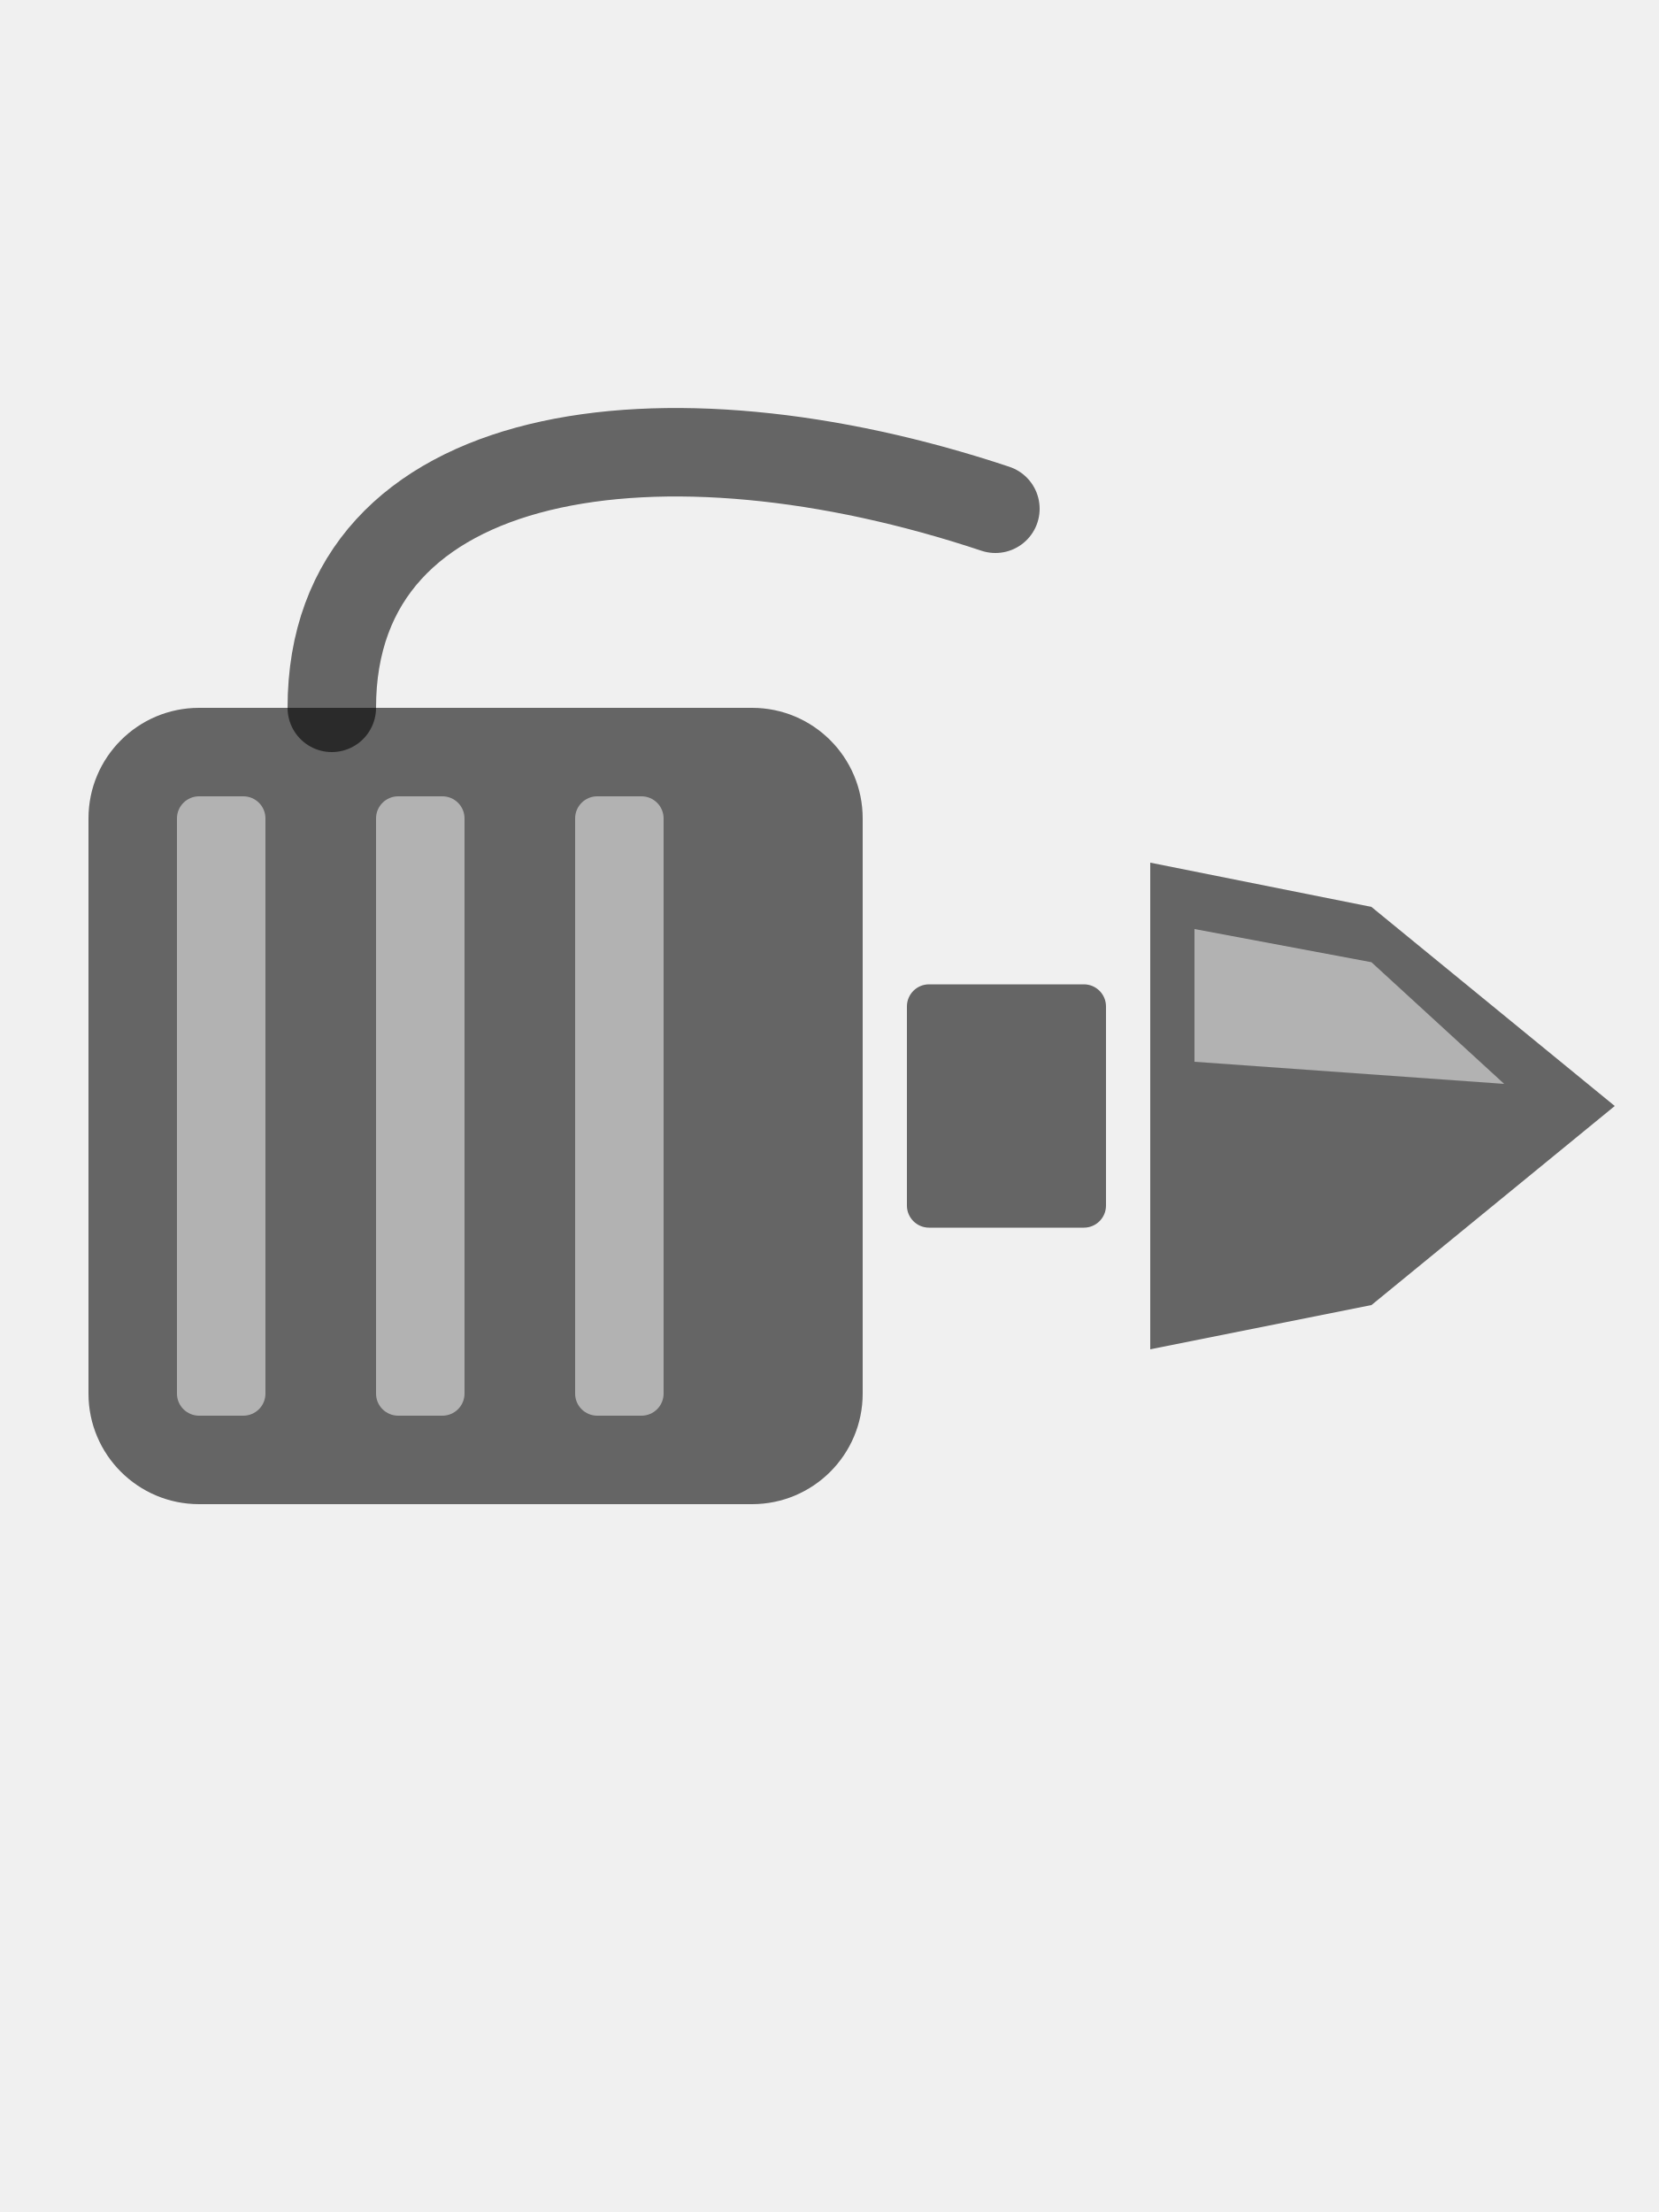
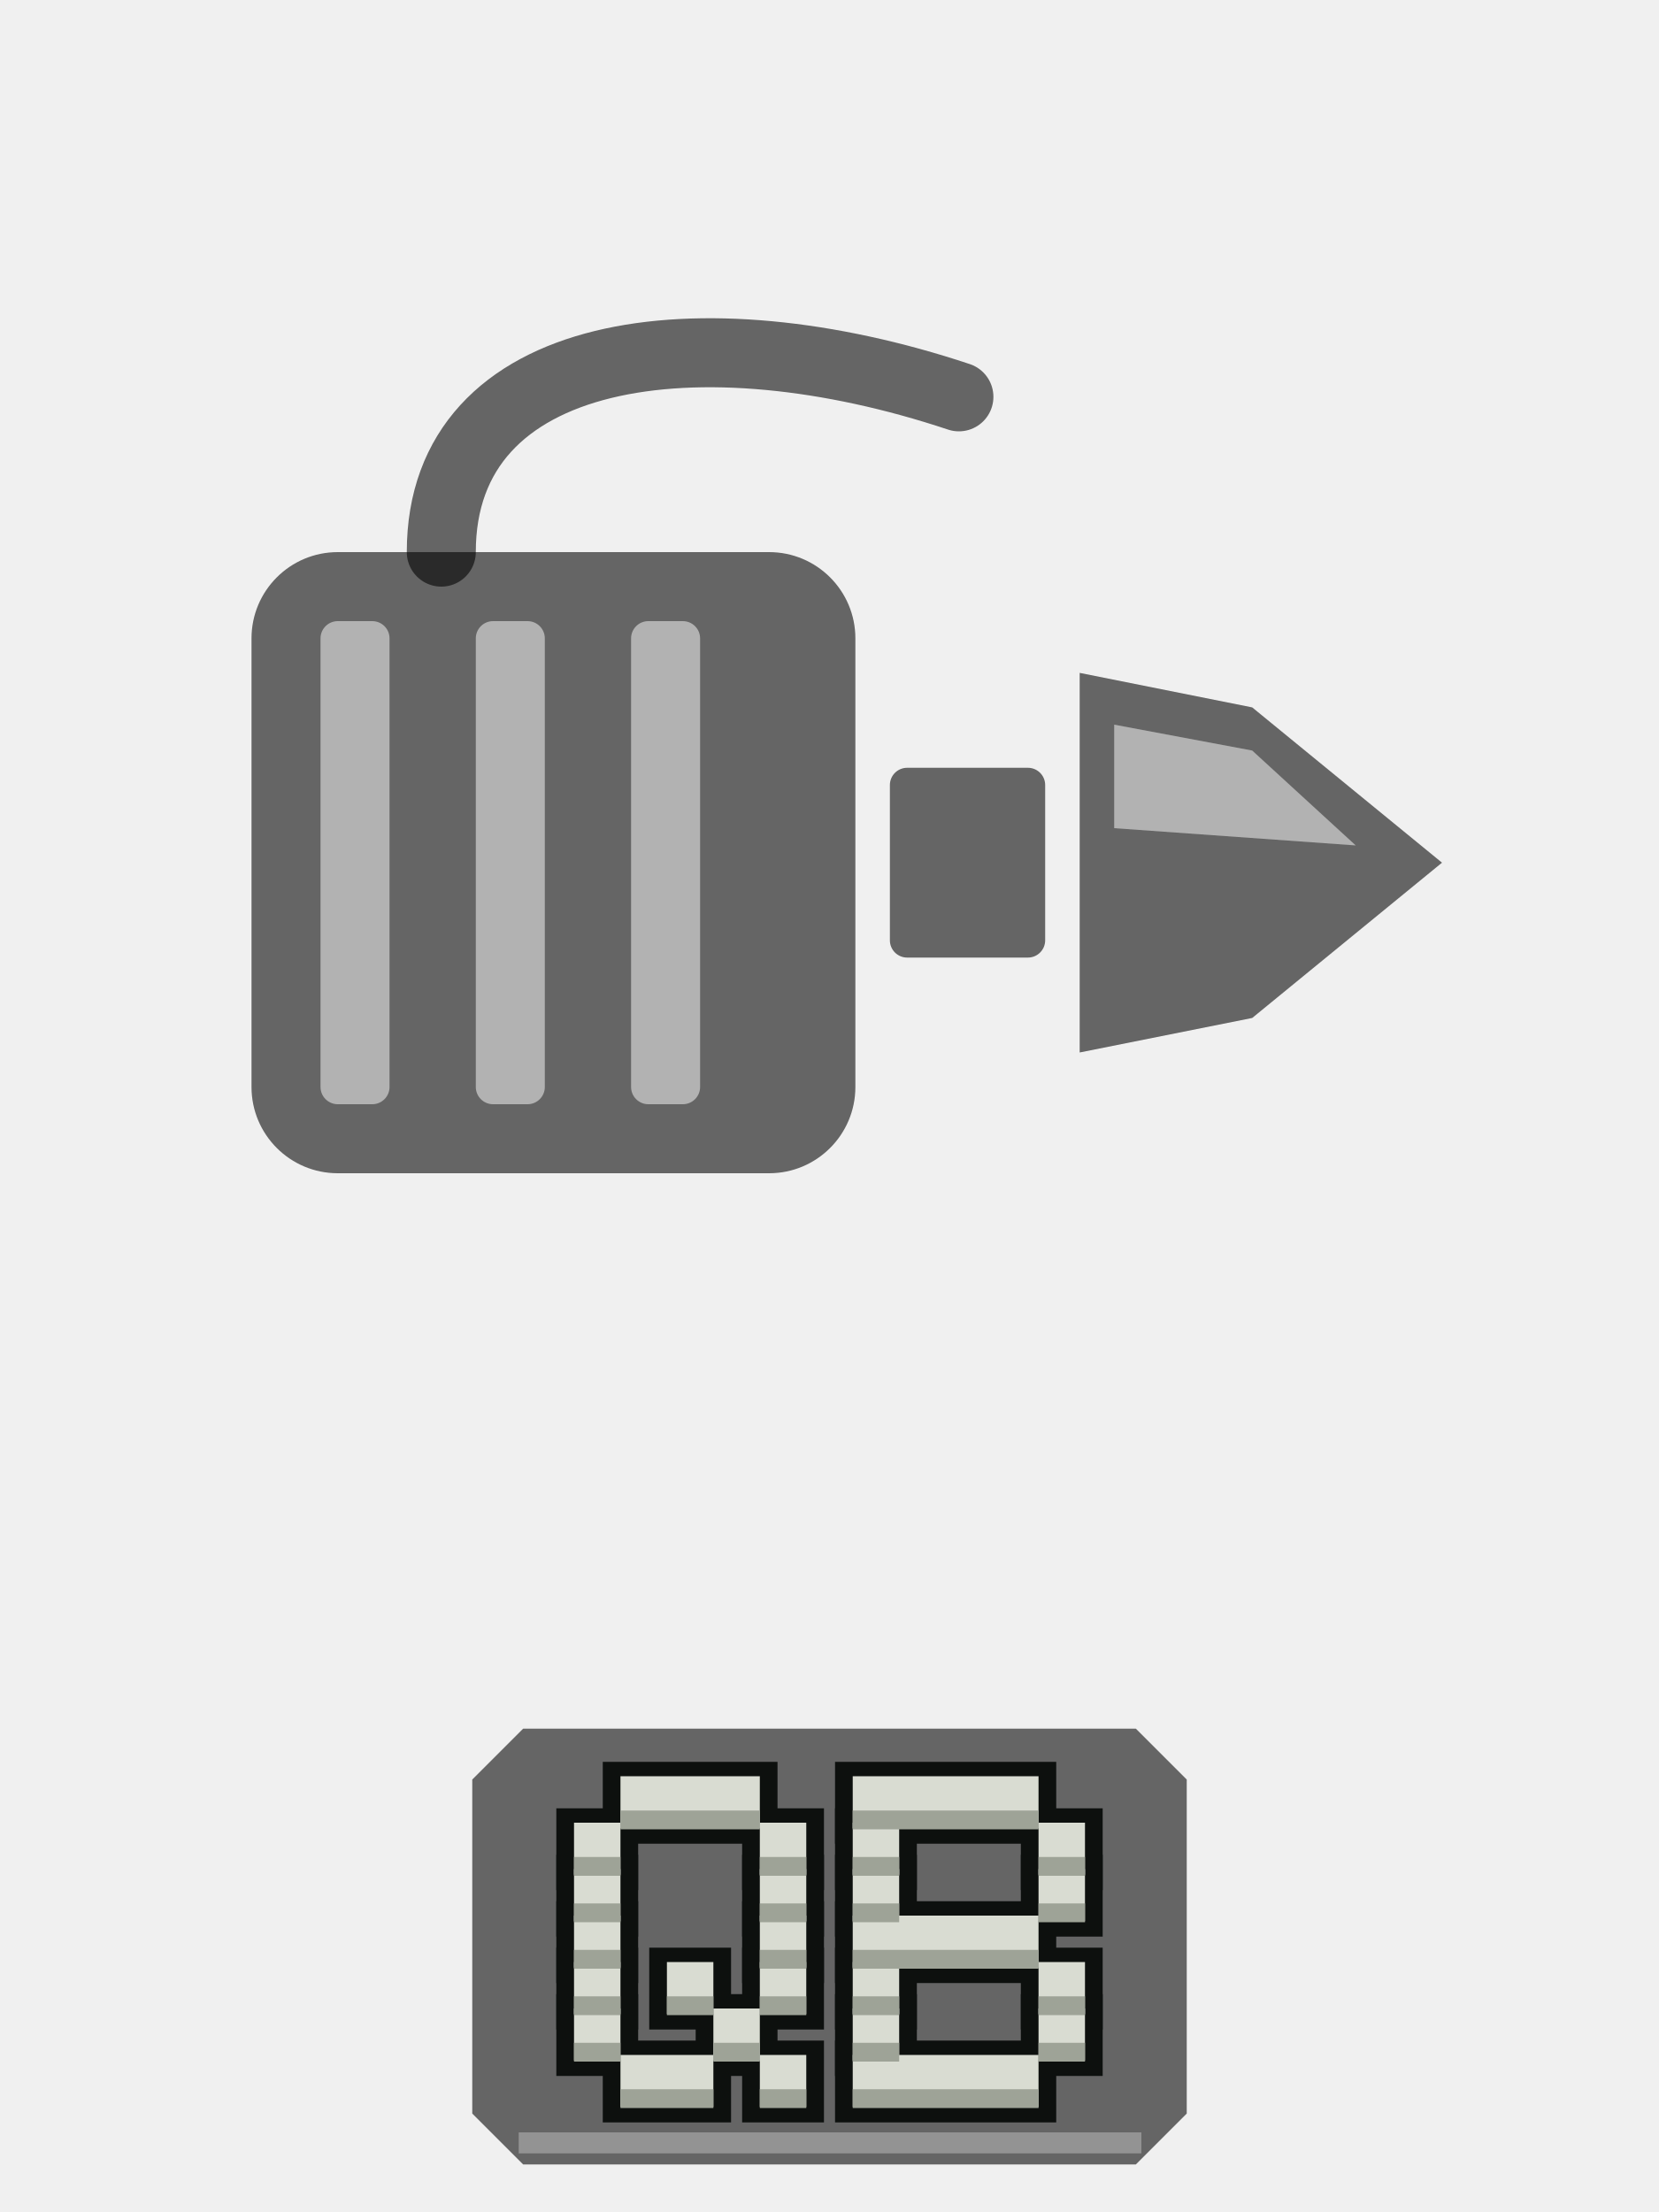
<svg xmlns="http://www.w3.org/2000/svg" viewBox="0 0 150 200">
-   <rect x="8" y="64" width="70" height="72" rx="10" fill="#000000" fill-opacity="0.58" />
-   <rect x="16" y="72" width="8" height="56" rx="2" fill="#ffffff" fill-opacity="0.5" />
-   <rect x="34" y="72" width="8" height="56" rx="2" fill="#ffffff" fill-opacity="0.5" />
-   <rect x="52" y="72" width="8" height="56" rx="2" fill="#ffffff" fill-opacity="0.5" />
-   <rect x="82" y="89" width="18" height="22" rx="2" fill="#000000" fill-opacity="0.58" />
-   <polygon points="104,78 124,82 146,100 124,118 104,122" fill="#000000" fill-opacity="0.58" />
-   <polygon points="108,84 124,87 136,98 108,96" fill="#ffffff" fill-opacity="0.5" />
-   <path d="M 30 64 C 30 40 60 36 90 46" fill="none" stroke="#000000" stroke-opacity="0.58" stroke-width="8" stroke-linecap="round" stroke-linejoin="round" />
+   <g transform="translate(16.5 0) scale(0.78)">
+     <rect x="8" y="64" width="70" height="72" rx="10" fill="#000000" fill-opacity="0.58" />
+     <rect x="16" y="72" width="8" height="56" rx="2" fill="#ffffff" fill-opacity="0.5" />
+     <rect x="34" y="72" width="8" height="56" rx="2" fill="#ffffff" fill-opacity="0.5" />
+     <rect x="52" y="72" width="8" height="56" rx="2" fill="#ffffff" fill-opacity="0.5" />
+     <rect x="82" y="89" width="18" height="22" rx="2" fill="#000000" fill-opacity="0.58" />
+     <polygon points="104,78 124,82 146,100 124,118 104,122" fill="#000000" fill-opacity="0.58" />
+     <polygon points="108,84 124,87 136,98 108,96" fill="#ffffff" fill-opacity="0.5" />
+     <path d="M 30 64 C 30 40 60 36 90 46" fill="none" stroke="#000000" stroke-opacity="0.58" stroke-width="8" stroke-linecap="round" stroke-linejoin="round" />
+   </g>
+   <polygon points="47.3,156.3 102.7,156.3 107.3,160.9 107.3,191.1 102.7,195.7 47.3,195.7 42.7,191.1 42.7,160.9" fill="#000000" fill-opacity="0.58" />
+   <rect x="46.9" y="192.8" width="56.3" height="1.9" fill="#ffffff" fill-opacity="0.3" />
+   <rect x="54.5" y="159.3" width="15.8" height="7.4" fill="#0d100e" />
+   <rect x="50.3" y="163.5" width="7.4" height="7.4" fill="#0d100e" />
+   <rect x="67.1" y="163.5" width="7.4" height="7.4" fill="#0d100e" />
+   <rect x="50.3" y="167.7" width="7.4" height="7.4" fill="#0d100e" />
+   <rect x="67.1" y="167.7" width="7.4" height="7.4" fill="#0d100e" />
+   <rect x="50.3" y="171.9" width="7.4" height="7.4" fill="#0d100e" />
+   <rect x="67.1" y="171.9" width="7.4" height="7.4" fill="#0d100e" />
+   <rect x="50.3" y="176.1" width="7.4" height="7.4" fill="#0d100e" />
+   <rect x="58.7" y="176.1" width="7.4" height="7.4" fill="#0d100e" />
+   <rect x="67.1" y="176.1" width="7.4" height="7.4" fill="#0d100e" />
+   <rect x="50.3" y="180.3" width="7.4" height="7.4" fill="#0d100e" />
+   <rect x="62.9" y="180.3" width="7.4" height="7.4" fill="#0d100e" />
+   <rect x="54.5" y="184.5" width="11.6" height="7.4" fill="#0d100e" />
+   <rect x="67.1" y="184.5" width="7.4" height="7.4" fill="#0d100e" />
+   <rect x="75.5" y="159.3" width="20" height="7.4" fill="#0d100e" />
+   <rect x="75.5" y="163.5" width="7.4" height="7.4" fill="#0d100e" />
+   <rect x="92.3" y="163.5" width="7.4" height="7.4" fill="#0d100e" />
+   <rect x="75.5" y="167.7" width="7.4" height="7.4" fill="#0d100e" />
+   <rect x="92.3" y="167.7" width="7.4" height="7.4" fill="#0d100e" />
+   <rect x="75.5" y="171.9" width="20" height="7.4" fill="#0d100e" />
+   <rect x="75.5" y="176.1" width="7.4" height="7.4" fill="#0d100e" />
+   <rect x="92.3" y="176.1" width="7.4" height="7.4" fill="#0d100e" />
+   <rect x="75.5" y="180.3" width="7.4" height="7.4" fill="#0d100e" />
+   <rect x="92.3" y="180.3" width="7.4" height="7.4" fill="#0d100e" />
+   <rect x="75.5" y="184.5" width="20" height="7.4" fill="#0d100e" />
+   <rect x="56.1" y="160.6" width="12.6" height="4.7" fill="#d9dcd2" />
+   <rect x="51.9" y="164.8" width="4.2" height="4.7" fill="#d9dcd2" />
+   <rect x="68.7" y="164.8" width="4.2" height="4.7" fill="#d9dcd2" />
+   <rect x="51.9" y="169" width="4.2" height="4.7" fill="#d9dcd2" />
+   <rect x="68.7" y="169" width="4.2" height="4.7" fill="#d9dcd2" />
+   <rect x="51.9" y="173.2" width="4.2" height="4.7" fill="#d9dcd2" />
+   <rect x="68.7" y="173.2" width="4.2" height="4.7" fill="#d9dcd2" />
+   <rect x="51.9" y="177.4" width="4.2" height="4.7" fill="#d9dcd2" />
+   <rect x="60.3" y="177.4" width="4.2" height="4.7" fill="#d9dcd2" />
+   <rect x="68.7" y="177.4" width="4.2" height="4.7" fill="#d9dcd2" />
+   <rect x="51.9" y="181.6" width="4.2" height="4.7" fill="#d9dcd2" />
+   <rect x="64.5" y="181.6" width="4.2" height="4.7" fill="#d9dcd2" />
+   <rect x="56.1" y="185.8" width="8.4" height="4.7" fill="#d9dcd2" />
+   <rect x="68.7" y="185.8" width="4.2" height="4.7" fill="#d9dcd2" />
+   <rect x="77.1" y="160.6" width="16.8" height="4.7" fill="#d9dcd2" />
+   <rect x="77.1" y="164.8" width="4.2" height="4.7" fill="#d9dcd2" />
+   <rect x="93.9" y="164.8" width="4.2" height="4.7" fill="#d9dcd2" />
+   <rect x="77.1" y="169" width="4.2" height="4.7" fill="#d9dcd2" />
+   <rect x="93.9" y="169" width="4.2" height="4.7" fill="#d9dcd2" />
+   <rect x="77.1" y="173.2" width="16.8" height="4.7" fill="#d9dcd2" />
+   <rect x="77.1" y="177.4" width="4.2" height="4.7" fill="#d9dcd2" />
+   <rect x="93.9" y="177.4" width="4.2" height="4.7" fill="#d9dcd2" />
+   <rect x="77.1" y="181.6" width="4.2" height="4.7" fill="#d9dcd2" />
+   <rect x="93.9" y="181.6" width="4.2" height="4.7" fill="#d9dcd2" />
+   <rect x="77.1" y="185.8" width="16.8" height="4.7" fill="#d9dcd2" />
+   <rect x="56.1" y="163.7" width="12.6" height="1.7" fill="#9ea397" />
+   <rect x="51.9" y="167.9" width="4.2" height="1.7" fill="#9ea397" />
+   <rect x="68.7" y="167.9" width="4.2" height="1.7" fill="#9ea397" />
+   <rect x="51.9" y="172.1" width="4.2" height="1.7" fill="#9ea397" />
+   <rect x="68.7" y="172.1" width="4.2" height="1.7" fill="#9ea397" />
+   <rect x="51.9" y="176.3" width="4.2" height="1.7" fill="#9ea397" />
+   <rect x="68.7" y="176.3" width="4.2" height="1.7" fill="#9ea397" />
+   <rect x="51.9" y="180.5" width="4.2" height="1.7" fill="#9ea397" />
+   <rect x="60.3" y="180.5" width="4.2" height="1.7" fill="#9ea397" />
+   <rect x="68.7" y="180.5" width="4.2" height="1.7" fill="#9ea397" />
+   <rect x="51.9" y="184.7" width="4.2" height="1.7" fill="#9ea397" />
+   <rect x="64.5" y="184.7" width="4.2" height="1.7" fill="#9ea397" />
+   <rect x="56.1" y="188.9" width="8.4" height="1.7" fill="#9ea397" />
+   <rect x="68.7" y="188.9" width="4.2" height="1.7" fill="#9ea397" />
+   <rect x="77.1" y="163.7" width="16.8" height="1.7" fill="#9ea397" />
+   <rect x="77.1" y="167.9" width="4.2" height="1.7" fill="#9ea397" />
+   <rect x="93.9" y="167.9" width="4.2" height="1.7" fill="#9ea397" />
+   <rect x="77.1" y="172.1" width="4.2" height="1.7" fill="#9ea397" />
+   <rect x="93.9" y="172.1" width="4.2" height="1.7" fill="#9ea397" />
+   <rect x="77.1" y="176.3" width="16.8" height="1.7" fill="#9ea397" />
+   <rect x="77.1" y="180.5" width="4.2" height="1.7" fill="#9ea397" />
+   <rect x="93.9" y="180.5" width="4.2" height="1.7" fill="#9ea397" />
+   <rect x="77.1" y="184.7" width="4.2" height="1.7" fill="#9ea397" />
+   <rect x="93.9" y="184.7" width="4.2" height="1.7" fill="#9ea397" />
+   <rect x="77.1" y="188.9" width="16.8" height="1.7" fill="#9ea397" />
</svg>
